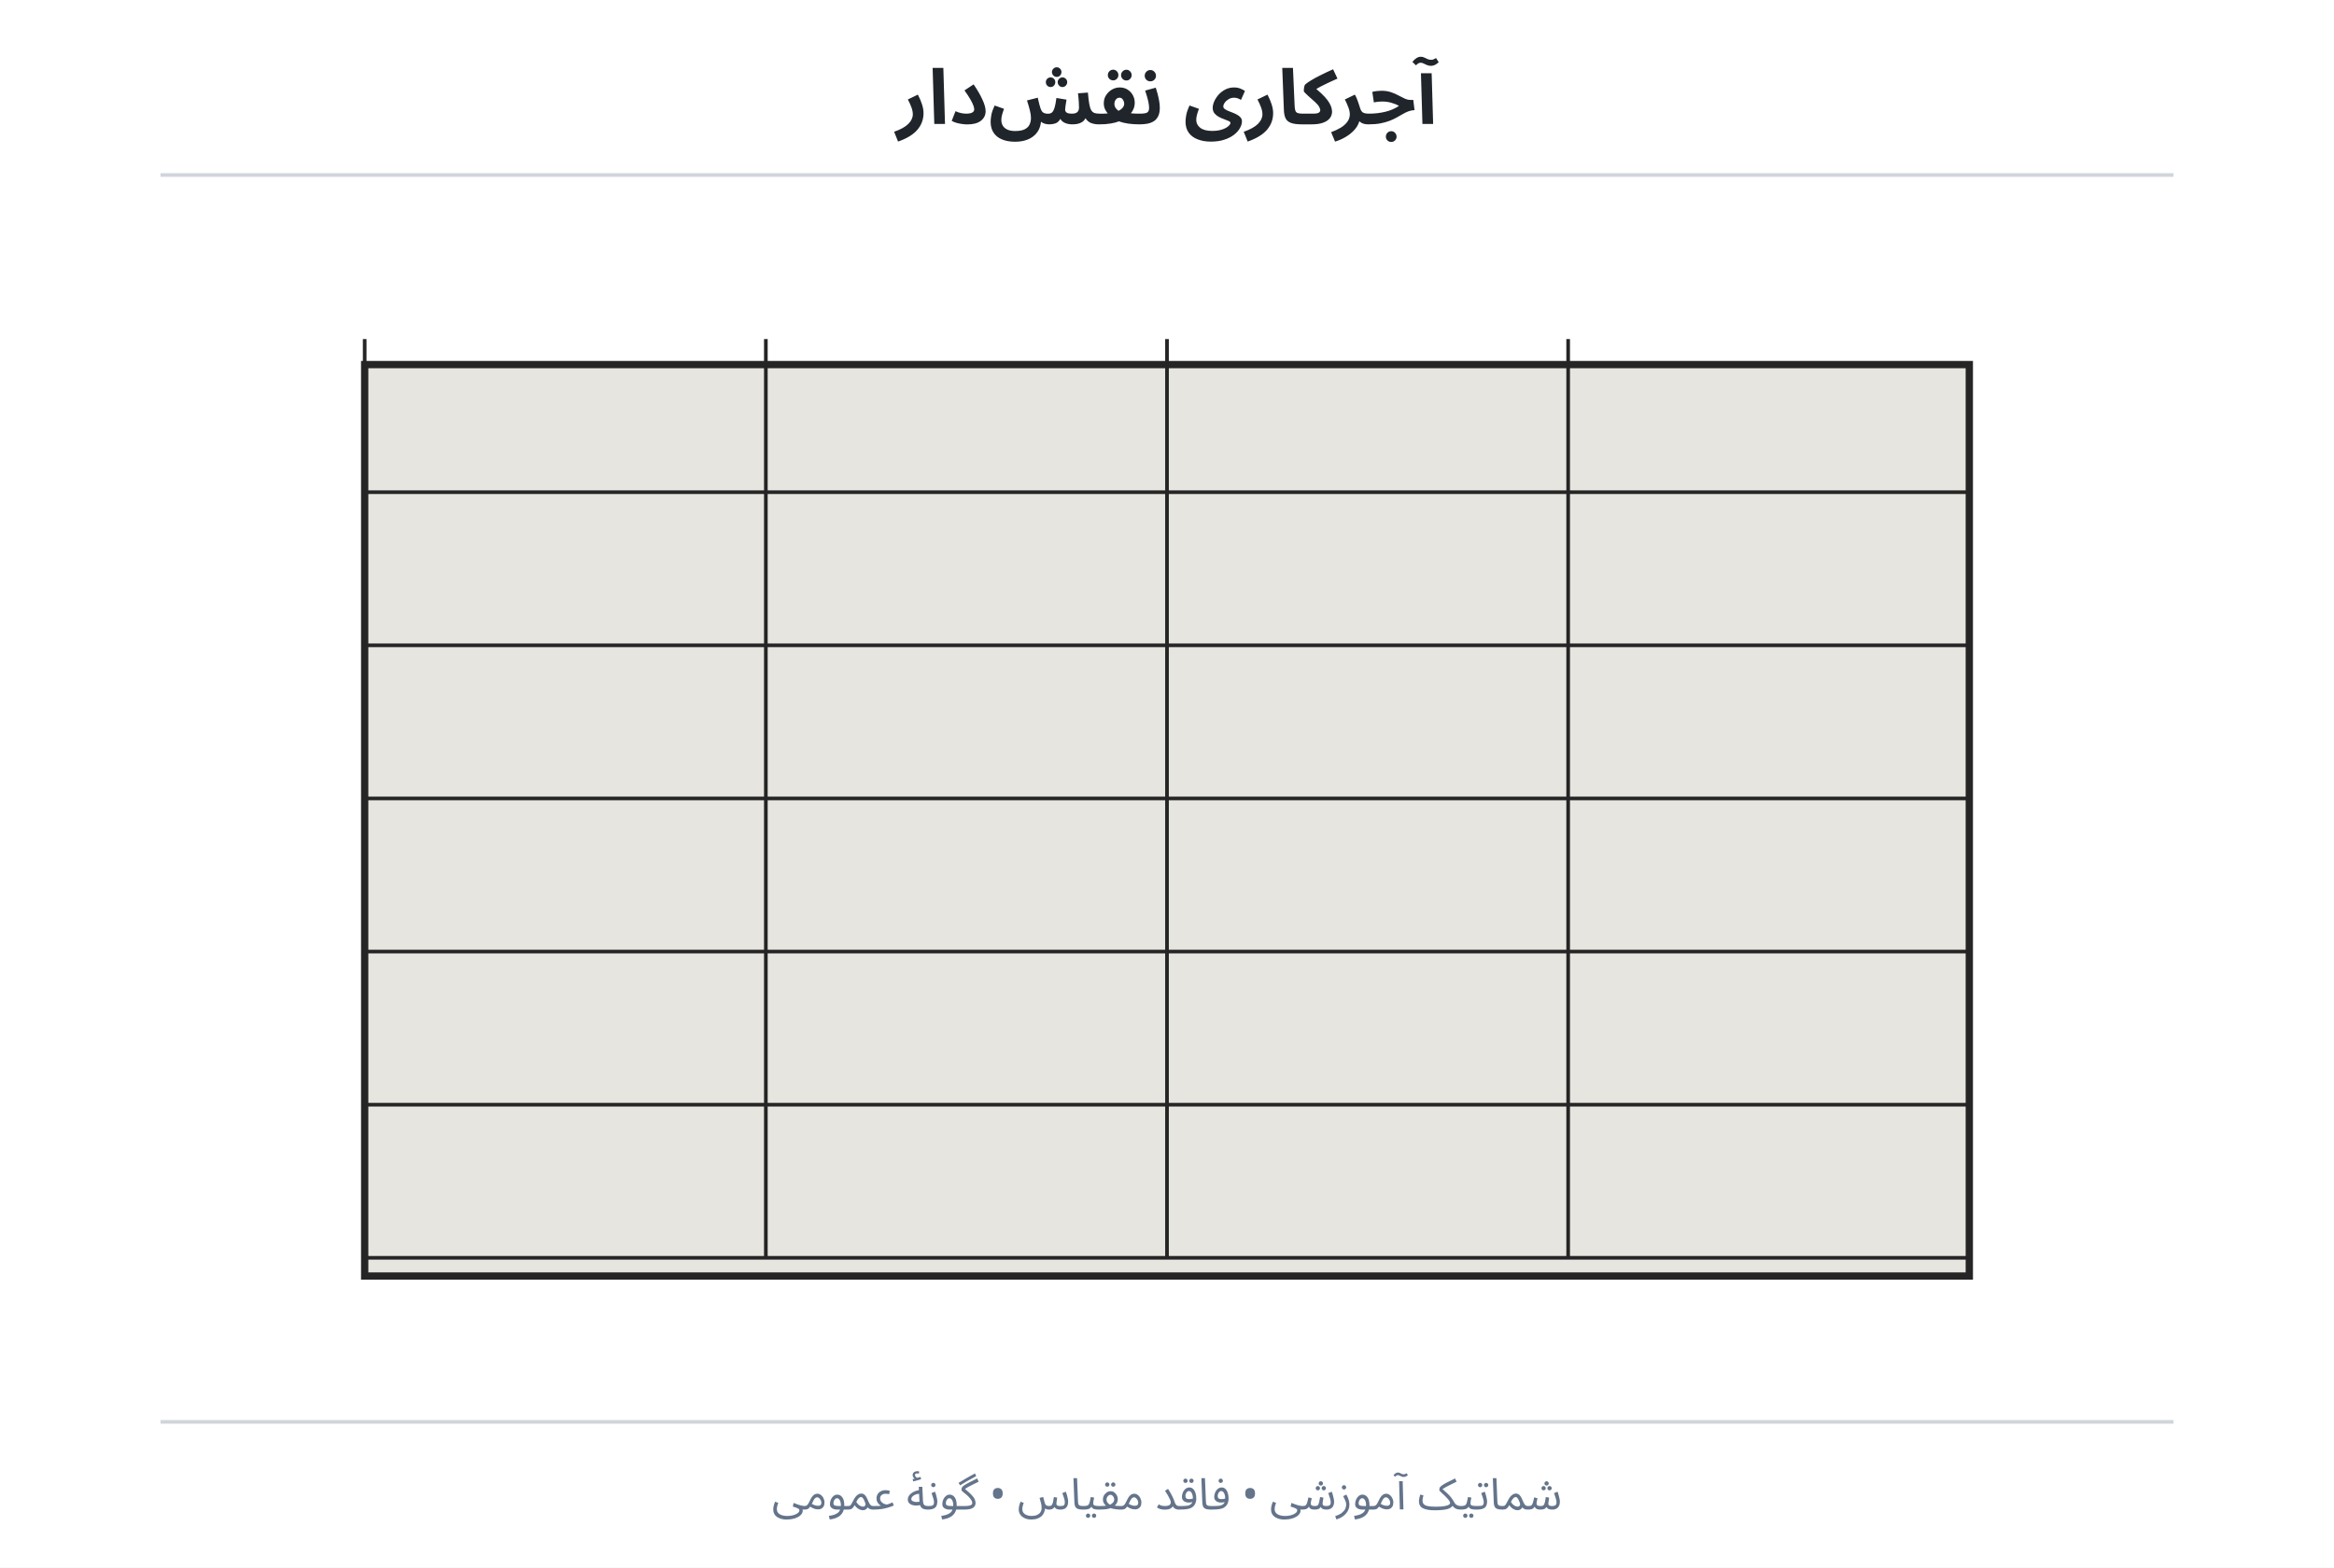
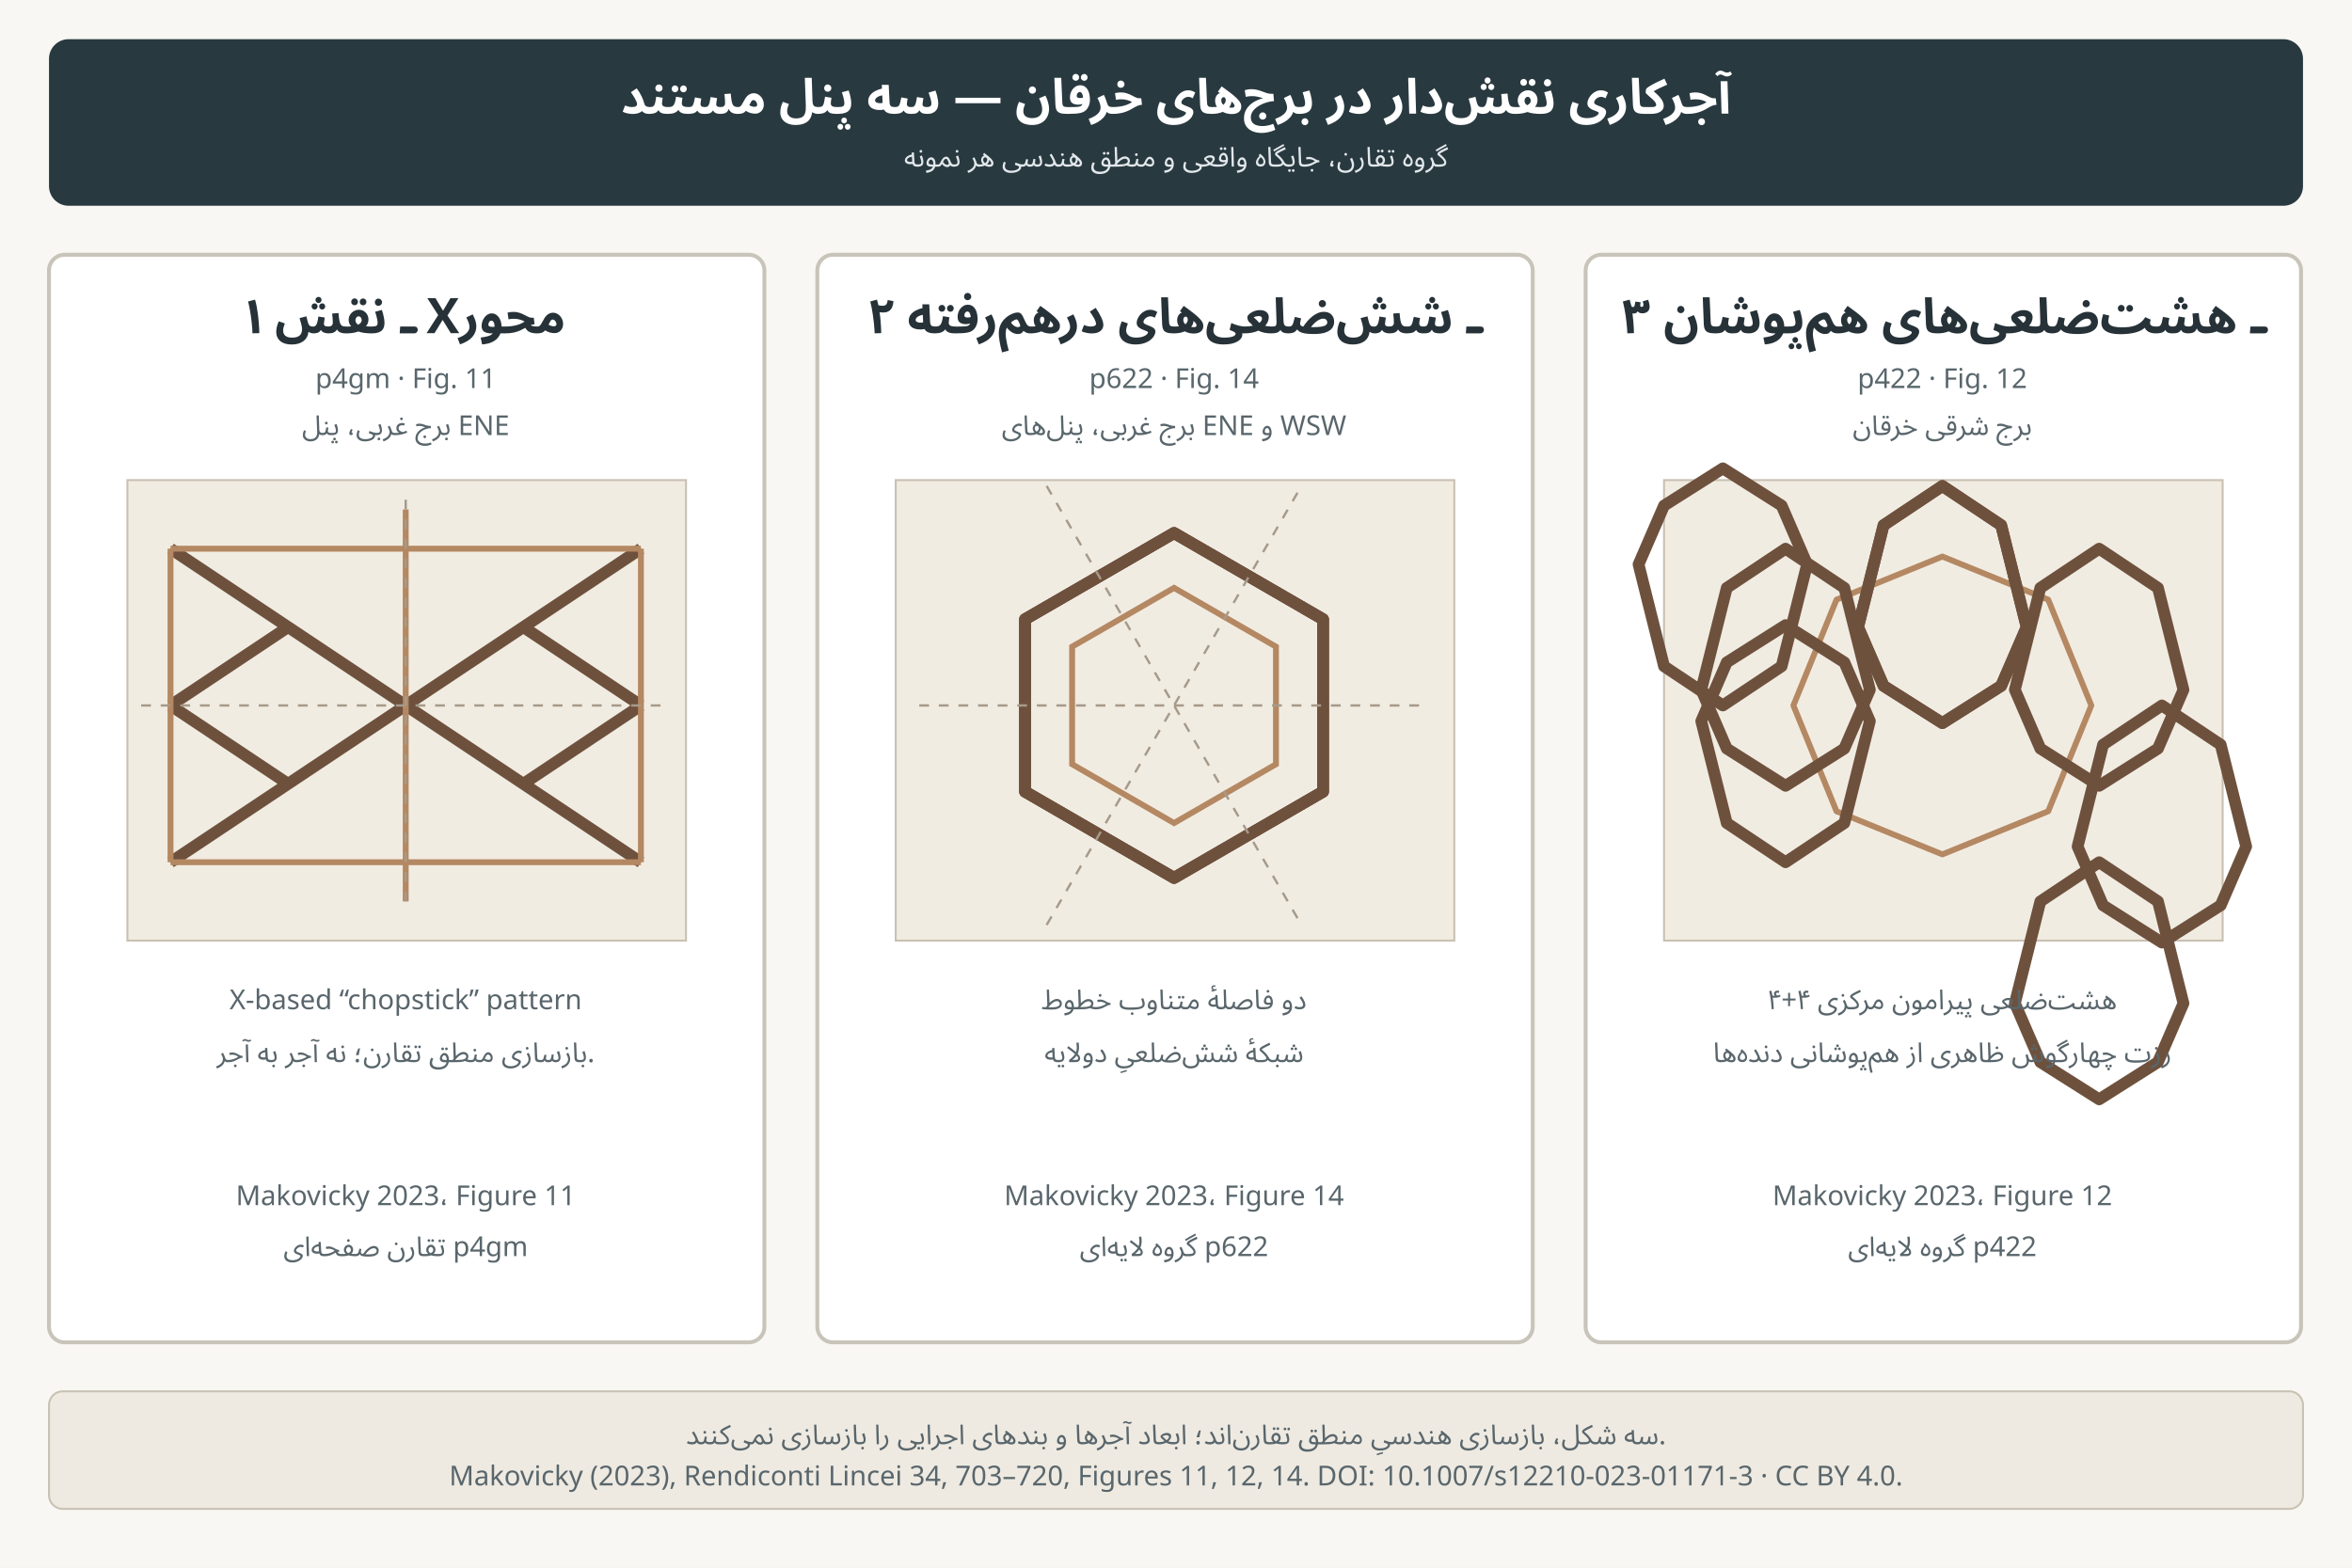
- <svg xmlns="http://www.w3.org/2000/svg" width="640" height="430" viewBox="0 0 640 430" role="img" aria-labelledby="ttl dsc">
+ <svg xmlns="http://www.w3.org/2000/svg" width="1200" height="800" viewBox="0 0 1200 800" role="img" aria-labelledby="t d">
  <defs>
-     <pattern id="hatch" width="8" height="8" patternUnits="userSpaceOnUse">
-       <path d="M0 8 L8 0" stroke="#9ca3af" stroke-width=".8" />
-     </pattern>
+     <style>text{font-family:Vazirmatn,'Noto Sans Arabic',sans-serif;fill:#263238}.h{font-size:25px;font-weight:700}.s{font-size:14px;fill:#59666c}.p{fill:#fff;stroke:#c9c4ba;stroke-width:2}.a{stroke:#6e513d;stroke-width:6;fill:none;stroke-linejoin:round}.b{stroke:#b48862;stroke-width:3;fill:none}.axis{stroke:#a69a8a;stroke-width:1.2;stroke-dasharray:5 5}</style>
  </defs>
-   <rect width="640" height="430" fill="#fff" />
-   <text x="320" y="34" text-anchor="middle" direction="rtl" font-family="Vazirmatn, Noto Sans Arabic, sans-serif" font-size="21" font-weight="600" fill="#20252b">آجرکاری نقش‌دار</text>
-   <line x1="44" y1="48" x2="596" y2="48" stroke="#d1d5db" />
-   <rect x="100" y="100" width="440" height="250" rx="0" fill="#e7e5df" stroke="#252525" stroke-width="2" />
-   <line x1="100" y1="135" x2="540" y2="135" stroke="#252525" stroke-width="1" />
-   <line x1="100" y1="93" x2="100" y2="135" stroke="#252525" stroke-width="1" />
-   <line x1="210" y1="93" x2="210" y2="135" stroke="#252525" stroke-width="1" />
-   <line x1="320" y1="93" x2="320" y2="135" stroke="#252525" stroke-width="1" />
-   <line x1="430" y1="93" x2="430" y2="135" stroke="#252525" stroke-width="1" />
-   <line x1="100" y1="177" x2="540" y2="177" stroke="#252525" stroke-width="1" />
-   <line x1="100" y1="135" x2="100" y2="177" stroke="#252525" stroke-width="1" />
-   <line x1="210" y1="135" x2="210" y2="177" stroke="#252525" stroke-width="1" />
-   <line x1="320" y1="135" x2="320" y2="177" stroke="#252525" stroke-width="1" />
-   <line x1="430" y1="135" x2="430" y2="177" stroke="#252525" stroke-width="1" />
-   <line x1="100" y1="219" x2="540" y2="219" stroke="#252525" stroke-width="1" />
-   <line x1="100" y1="177" x2="100" y2="219" stroke="#252525" stroke-width="1" />
-   <line x1="210" y1="177" x2="210" y2="219" stroke="#252525" stroke-width="1" />
-   <line x1="320" y1="177" x2="320" y2="219" stroke="#252525" stroke-width="1" />
-   <line x1="430" y1="177" x2="430" y2="219" stroke="#252525" stroke-width="1" />
-   <line x1="100" y1="261" x2="540" y2="261" stroke="#252525" stroke-width="1" />
-   <line x1="100" y1="219" x2="100" y2="261" stroke="#252525" stroke-width="1" />
-   <line x1="210" y1="219" x2="210" y2="261" stroke="#252525" stroke-width="1" />
-   <line x1="320" y1="219" x2="320" y2="261" stroke="#252525" stroke-width="1" />
-   <line x1="430" y1="219" x2="430" y2="261" stroke="#252525" stroke-width="1" />
-   <line x1="100" y1="303" x2="540" y2="303" stroke="#252525" stroke-width="1" />
-   <line x1="100" y1="261" x2="100" y2="303" stroke="#252525" stroke-width="1" />
-   <line x1="210" y1="261" x2="210" y2="303" stroke="#252525" stroke-width="1" />
-   <line x1="320" y1="261" x2="320" y2="303" stroke="#252525" stroke-width="1" />
-   <line x1="430" y1="261" x2="430" y2="303" stroke="#252525" stroke-width="1" />
-   <line x1="100" y1="345" x2="540" y2="345" stroke="#252525" stroke-width="1" />
-   <line x1="100" y1="303" x2="100" y2="345" stroke="#252525" stroke-width="1" />
-   <line x1="210" y1="303" x2="210" y2="345" stroke="#252525" stroke-width="1" />
-   <line x1="320" y1="303" x2="320" y2="345" stroke="#252525" stroke-width="1" />
-   <line x1="430" y1="303" x2="430" y2="345" stroke="#252525" stroke-width="1" />
-   <line x1="44" y1="390" x2="596" y2="390" stroke="#d1d5db" />
-   <text x="320" y="414" text-anchor="middle" direction="rtl" font-family="Vazirmatn, Noto Sans Arabic, sans-serif" font-size="12" fill="#64748b">شماتیک آموزشی • فاقد مقیاس • گونهٔ عمومی</text>
+   <rect width="1200" height="800" fill="#f8f7f3" />
+   <rect x="25" y="20" width="1150" height="85" rx="10" fill="#293940" />
+   <text x="600" y="58" class="h" style="fill:#fff" text-anchor="middle">آجرکاری نقش‌دار در برج‌های خرقان — سه پنل مستند</text>
+   <text x="600" y="85" class="s" style="fill:#e2e8eb" text-anchor="middle">گروه تقارن، جایگاه واقعی و منطق هندسی هر نمونه</text>
+   <rect x="25" y="130" width="365" height="555" rx="8" class="p" />
+   <text x="207" y="170" class="h" font-size="21" text-anchor="middle">۱ ـ نقش Xمحور</text>
+   <text x="207" y="198" class="s" text-anchor="middle">p4gm · Fig. 11</text>
+   <text x="207" y="222" class="s" text-anchor="middle">برج غربی، پنل ENE</text>
+   <rect x="65" y="245" width="285" height="235" fill="#f1ece2" stroke="#c9c0b2" />
+   <g transform="translate(207 360)">
+     <path class="a" d="M-120 -80L-60 -40L0 0L60 40L120 80 M-120 80L-60 40L0 0L60 -40L120 -80 M-120 0L-60 -40L0 0L60 40L120 0 M-120 0L-60 40L0 0L60 -40L120 0" />
+     <path class="b" d="M-120 -80V80M0 -100V100M120 -80V80M-120 -80H120M-120 80H120" />
+     <path class="axis" d="M0 -105V105M-135 0H135" />
+   </g>
+   <text x="207" y="515" class="s" text-anchor="middle">X-based “chopstick” pattern</text>
+   <text x="207" y="542" class="s" text-anchor="middle">بازسازی منطق تقارن؛ نه آجر به آجر.</text>
+   <text x="207" y="615" class="s" text-anchor="middle">Makovicky 2023، Figure 11</text>
+   <text x="207" y="641" class="s" text-anchor="middle">تقارن صفحه‌ای p4gm</text>
+   <rect x="417" y="130" width="365" height="555" rx="8" class="p" />
+   <text x="599" y="170" class="h" font-size="21" text-anchor="middle">۲ ـ شش‌ضلعی‌های درهم‌رفته</text>
+   <text x="599" y="198" class="s" text-anchor="middle">p622 · Fig. 14</text>
+   <text x="599" y="222" class="s" text-anchor="middle">برج غربی، پنل‌های ENE و WSW</text>
+   <rect x="457" y="245" width="285" height="235" fill="#f1ece2" stroke="#c9c0b2" />
+   <g transform="translate(599 360)">
+     <g class="a">
+       <polygon points="0,-88 76,-44 76,44 0,88 -76,44 -76,-44" />
+       <polygon points="76,-44 152,0 152,88 76,132 0,88 0,0" transform="translate(-76 -44)" />
+       <polygon points="-76,-44 0,0 0,88 -76,132 -152,88 -152,0" transform="translate(76 -44)" />
+     </g>
+     <g class="b">
+       <polygon points="0,-60 52,-30 52,30 0,60 -52,30 -52,-30" />
+     </g>
+     <path class="axis" d="M-130 0H130M-65 -112L65 112M-65 112L65 -112" />
+   </g>
+   <text x="599" y="515" class="s" text-anchor="middle">دو فاصلهٔ متناوب خطوط</text>
+   <text x="599" y="542" class="s" text-anchor="middle">شبکهٔ شش‌ضلعیِ دولایه</text>
+   <text x="599" y="615" class="s" text-anchor="middle">Makovicky 2023، Figure 14</text>
+   <text x="599" y="641" class="s" text-anchor="middle">گروه لایه‌ای p622</text>
+   <rect x="809" y="130" width="365" height="555" rx="8" class="p" />
+   <text x="991" y="170" class="h" font-size="21" text-anchor="middle">۳ ـ هشت‌ضلعی‌های هم‌پوشان</text>
+   <text x="991" y="198" class="s" text-anchor="middle">p422 · Fig. 12</text>
+   <text x="991" y="222" class="s" text-anchor="middle">برج شرقی خرقان</text>
+   <rect x="849" y="245" width="285" height="235" fill="#f1ece2" stroke="#c9c0b2" />
+   <g transform="translate(991 360)" fill="none" stroke-linejoin="round">
+     <polygon points="0,-76 54,-54 76,0 54,54 0,76 -54,54 -76,0 -54,-54" class="b" />
+     <g class="a">
+       <polygon points="0,-112 30,-92 43,-40 30,-10 0,9 -30,-10 -43,-40 -30,-92" />
+       <polygon points="80,-80 110,-60 123,-8 110,22 80,41 50,22 37,-8 50,-60" />
+       <polygon points="112,0 142,20 155,72 142,102 112,121 82,102 69,72 82,20" />
+       <polygon points="80,80 110,100 123,152 110,182 80,201 50,182 37,152 50,100" />
+       <polygon points="0,112 30,92 43,40 30,10 0,-9 -30,10 -43,40 -30,92" transform="rotate(180)" />
+       <polygon points="-80,80 -50,60 -37,8 -50,-22 -80,-41 -110,-22 -123,8 -110,60" />
+       <polygon points="-112,0 -82,-20 -69,-72 -82,-102 -112,-121 -142,-102 -155,-72 -142,-20" />
+       <polygon points="-80,-80 -50,-60 -37,-8 -50,22 -80,41 -110,22 -123,-8 -110,-60" />
+     </g>
+   </g>
+   <text x="991" y="515" class="s" text-anchor="middle">۴+۴ هشت‌ضلعی پیرامون مرکزی</text>
+   <text x="991" y="542" class="s" text-anchor="middle">رزت چهارگوش ظاهری از هم‌پوشانی دنده‌ها</text>
+   <text x="991" y="615" class="s" text-anchor="middle">Makovicky 2023، Figure 12</text>
+   <text x="991" y="641" class="s" text-anchor="middle">گروه لایه‌ای p422</text>
+   <rect x="25" y="710" width="1150" height="60" rx="7" fill="#eeeae1" stroke="#c9c1b3" />
+   <text x="600" y="737" class="s" text-anchor="middle">سه شکل، بازسازی هندسیِ منطق تقارن‌اند؛ ابعاد آجرها و بندهای اجرایی را بازسازی نمی‌کنند.</text>
+   <text x="600" y="758" class="s" text-anchor="middle">Makovicky (2023), Rendiconti Lincei 34, 703–720, Figures 11, 12, 14. DOI: 10.1007/s12210-023-01171-3 · CC BY 4.0.</text>
</svg>
